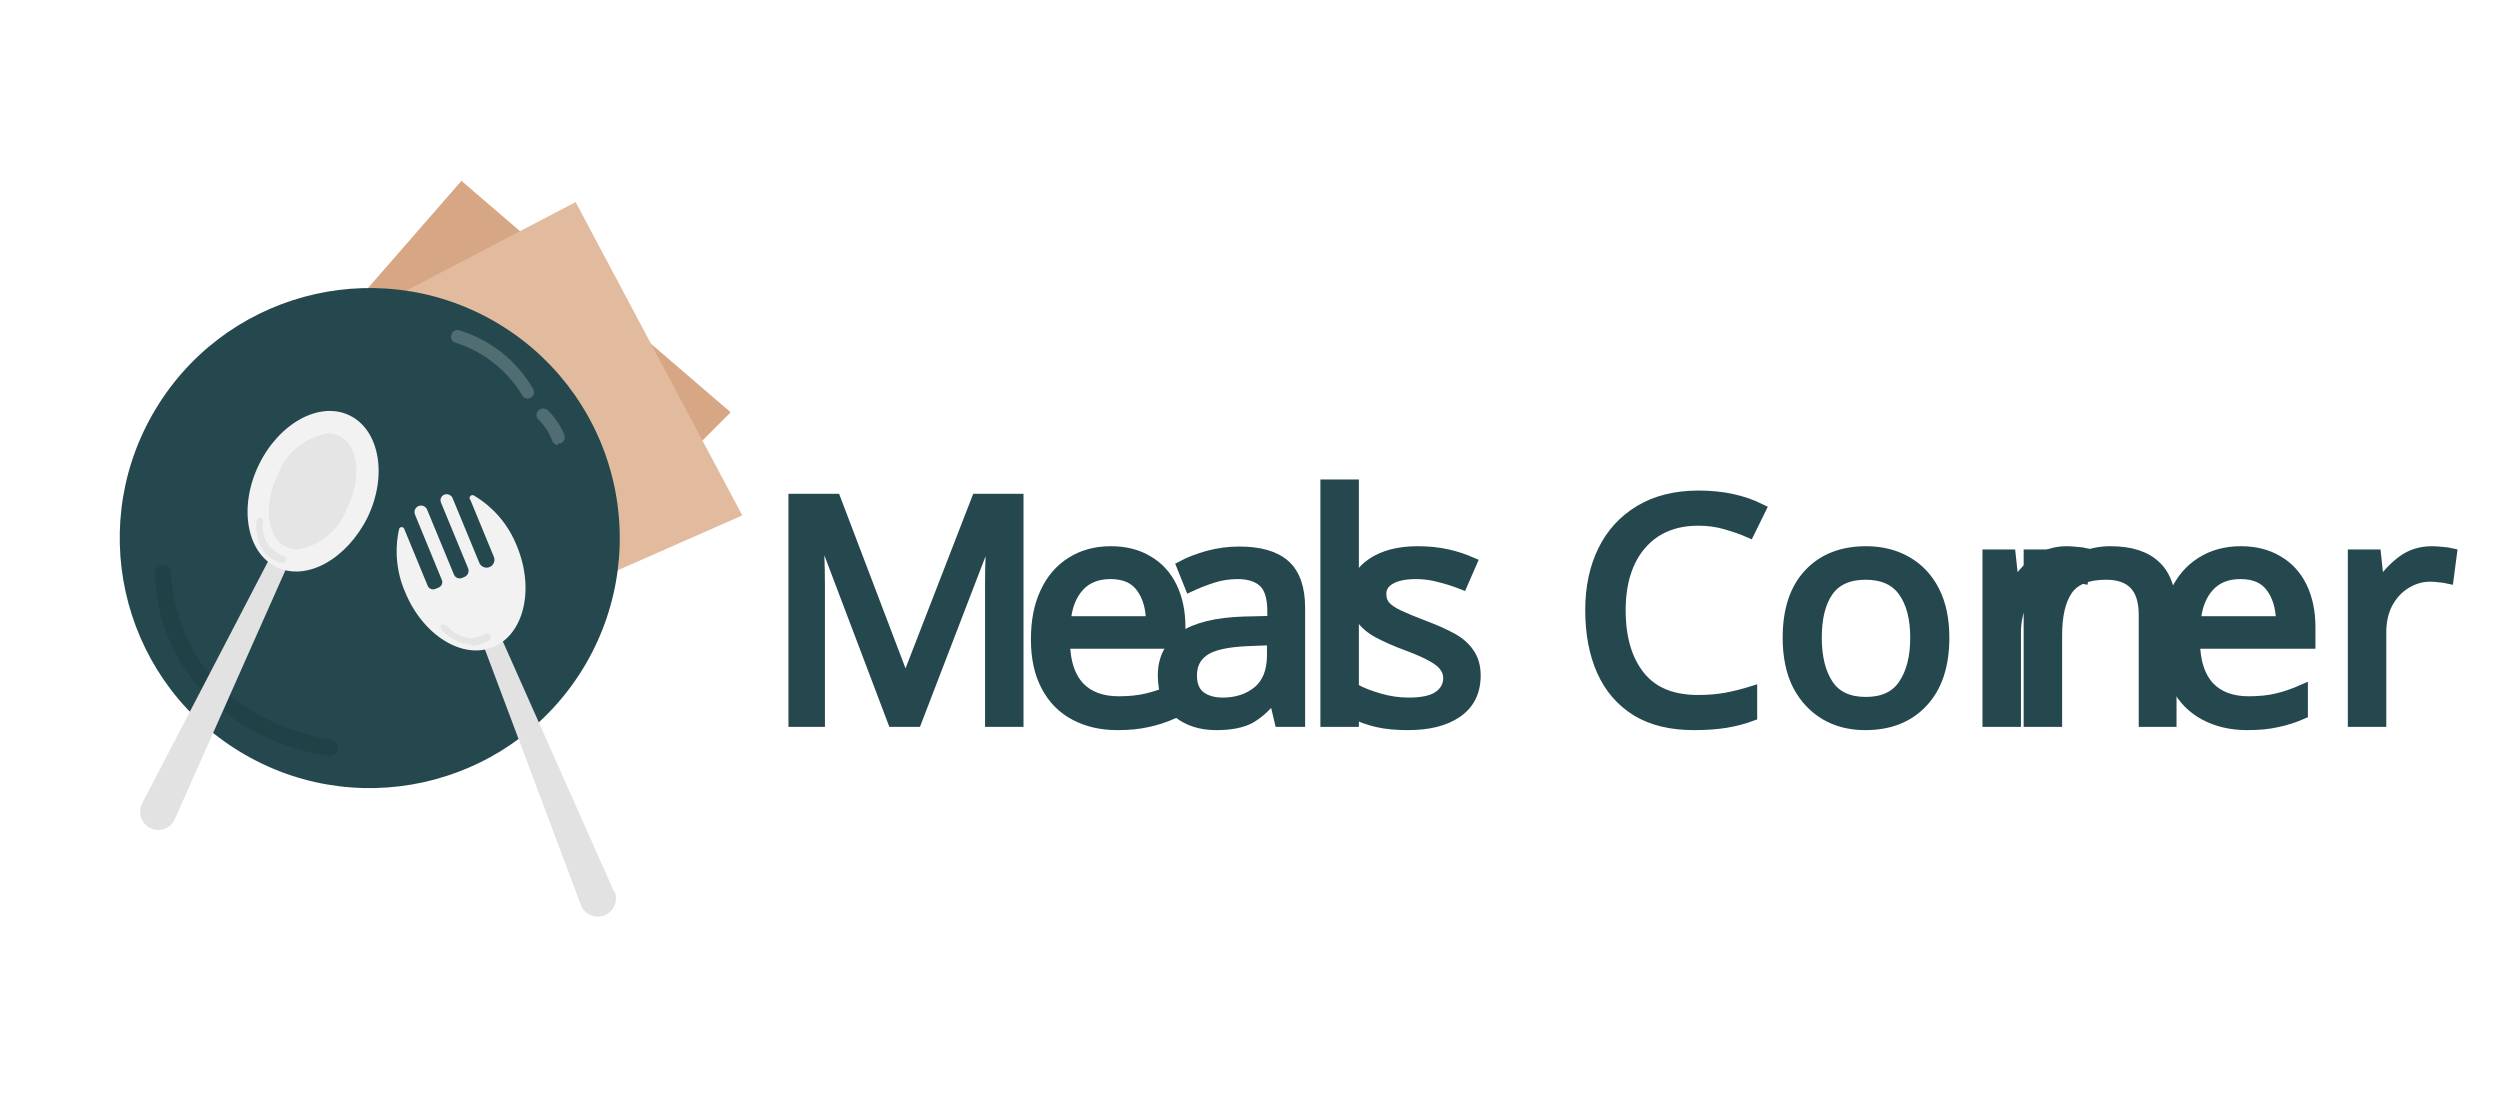
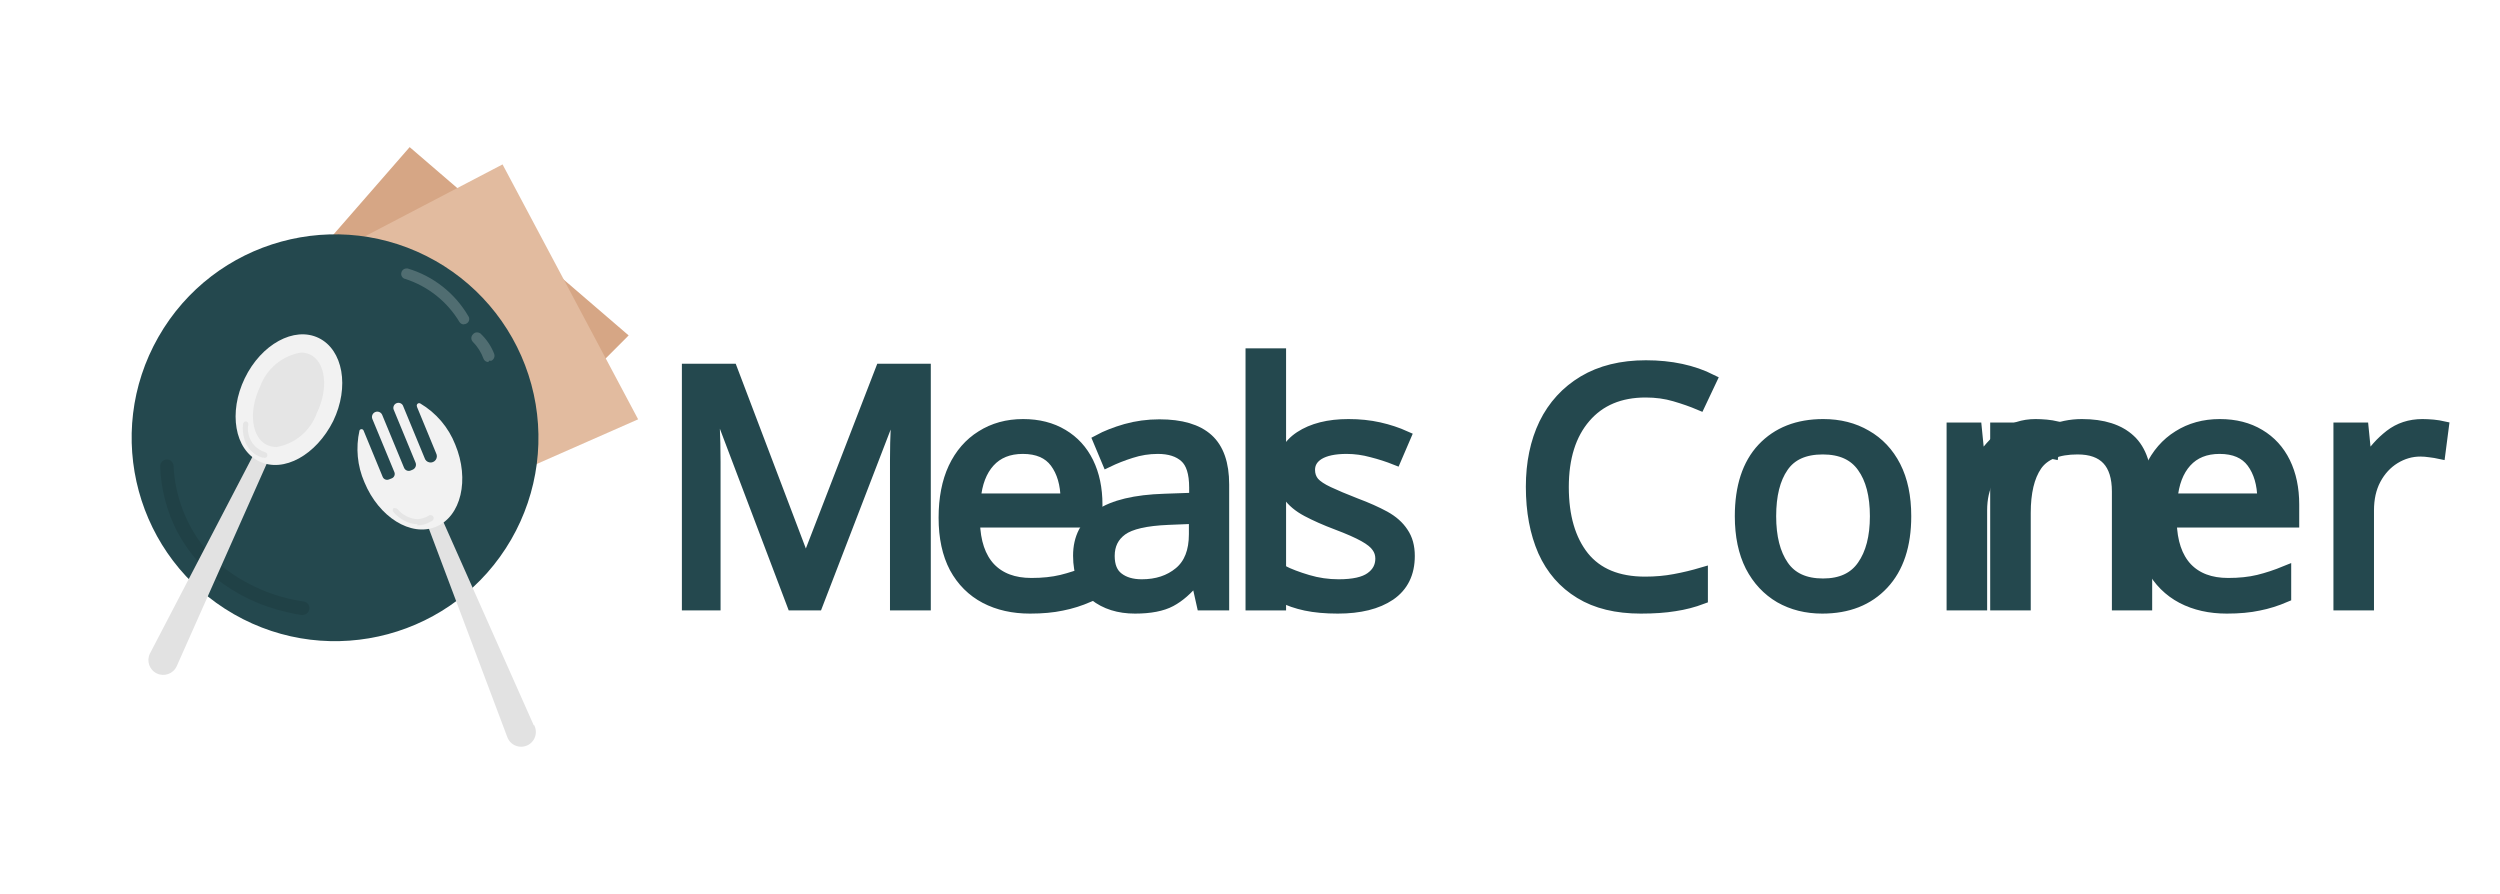
- <svg xmlns="http://www.w3.org/2000/svg" id="Layer_1" data-name="Layer 1" viewBox="0 0 120 52.7">
+ <svg xmlns="http://www.w3.org/2000/svg" id="Layer_1" data-name="Layer 1" viewBox="0 0 147.5 52.7">
  <defs>
-     <style>.cls-1{fill:#d6a685;}.cls-2{fill:#e2bb9f;}.cls-3,.cls-9{fill:#24484e;}.cls-4{fill:#204146;}.cls-5{fill:#506d71;}.cls-6{fill:#e2e2e2;}.cls-7{fill:#f2f2f2;}.cls-8{fill:#e5e5e5;}.cls-9{font-size:14.97px;stroke:#24484e;stroke-miterlimit:10;stroke-width:0.5px;font-family:Noteworthy-Light, Noteworthy;font-weight:300;}.cls-10{letter-spacing:-0.01em;}.cls-11{letter-spacing:0.03em;}.cls-12{letter-spacing:-0.03em;}.cls-13{letter-spacing:0em;}.cls-14{letter-spacing:0.01em;}</style>
+     <style>.cls-1{fill:#d6a685;}.cls-2{fill:#e2bb9f;}.cls-3,.cls-9{fill:#24484e;}.cls-4{fill:#204146;}.cls-5{fill:#506d71;}.cls-6{fill:#e2e2e2;}.cls-7{fill:#f2f2f2;}.cls-8{fill:#e5e5e5;}.cls-9{font-size:19.49px;stroke:#24484e;stroke-miterlimit:10;stroke-width:0.65px;font-family:Noteworthy-Light, Noteworthy;font-weight:300;}.cls-10{letter-spacing:-0.01em;}.cls-11{letter-spacing:0.03em;}.cls-12{letter-spacing:-0.03em;}.cls-13{letter-spacing:0.01em;}</style>
  </defs>
-   <polyline class="cls-1" points="35.07 19.79 24.98 29.91 12.62 19.61 22.15 8.68 35.07 19.79" />
-   <polyline class="cls-2" points="35.63 24.74 22.55 30.5 14.77 16.42 27.63 9.7 35.63 24.74" />
-   <path class="cls-3" d="M28.14,31.83a12,12,0,1,1-4.47-16.44,12,12,0,0,1,4.47,16.44" />
-   <path class="cls-4" d="M15.84,36.29h-.07c-.29-.05-.57-.1-.84-.17a10.43,10.43,0,0,1-4.22-2l.33-.74a10,10,0,0,0,4.87,2.11.4.4,0,0,1-.07.79M9.66,33.14a8.89,8.89,0,0,1-1.23-1.77,9,9,0,0,1-1-3.85.4.4,0,0,1,.39-.4h0a.4.4,0,0,1,.39.4,8.42,8.42,0,0,0,1.87,4.87l-.39.75" />
-   <path class="cls-5" d="M25.35,19.14a.35.35,0,0,1-.27-.14,5.77,5.77,0,0,0-3.18-2.54.3.3,0,0,1-.24-.37.31.31,0,0,1,.31-.25H22a6.18,6.18,0,0,1,3.58,2.81.3.3,0,0,1-.09.43.26.26,0,0,1-.17.05" />
-   <path class="cls-5" d="M26.79,21.36a.3.3,0,0,1-.28-.19,2.77,2.77,0,0,0-.63-1,.31.31,0,0,1,.2-.56.35.35,0,0,1,.19.06,3.4,3.4,0,0,1,.81,1.19.32.32,0,0,1-.16.42.28.28,0,0,1-.13,0" />
-   <path class="cls-6" d="M8.39,39.32l6-13.5-.75-.36L6.82,38.57a.87.87,0,0,0,.4,1.18.86.86,0,0,0,1.17-.43" />
-   <path class="cls-7" d="M17.64,24.84c-1,2-2.93,3.08-4.37,2.38s-1.82-2.89-.85-4.9,2.92-3.08,4.36-2.38,1.83,2.89.86,4.9" />
-   <path class="cls-8" d="M13.55,27h0l-.1,0a1.6,1.6,0,0,1-1.08-1.15,2.4,2.4,0,0,1-.05-.84.18.18,0,0,1,.17-.15h0a.17.17,0,0,1,.14.19,1.43,1.43,0,0,0,1,1.63.18.18,0,0,1,.12.22.17.17,0,0,1-.17.12" />
-   <path class="cls-8" d="M14.27,26.37a1.22,1.22,0,0,1-.54-.12c-.93-.44-1.1-2-.4-3.45a3.1,3.1,0,0,1,2.41-2,1.25,1.25,0,0,1,.54.12c.92.45,1.1,2,.39,3.46a3.1,3.1,0,0,1-2.4,2" />
-   <path class="cls-6" d="M29.47,42.79l-6-13.5-.78.32,5.2,13.85a.87.87,0,1,0,1.61-.67" />
-   <path class="cls-7" d="M22.58,24l1.13,2.74A.37.37,0,1,1,23,27l-1.28-3.1a.31.31,0,0,0-.29-.18.29.29,0,0,0-.26.41l1.3,3.15a.32.32,0,0,1-.17.41l-.12.05a.3.3,0,0,1-.39-.16l-1.29-3.12a.31.31,0,0,0-.58.24l1.29,3.14a.28.28,0,0,1-.15.36l-.17.07a.28.28,0,0,1-.36-.15l-1.13-2.74a.13.13,0,0,0-.24,0,4.92,4.92,0,0,0,.29,3.05c.85,2.06,2.74,3.24,4.22,2.63s2-2.78,1.14-4.85a4.9,4.9,0,0,0-2.07-2.43.14.14,0,0,0-.19.18" />
-   <path class="cls-8" d="M22.62,30.93a1.66,1.66,0,0,1-.75-.19,2.18,2.18,0,0,1-.67-.52.17.17,0,0,1,0-.24.17.17,0,0,1,.11,0,.2.2,0,0,1,.14.06,1.64,1.64,0,0,0,1.15.59,1.32,1.32,0,0,0,.71-.23.19.19,0,0,1,.1,0,.17.17,0,0,1,.14.08.18.18,0,0,1-.05.24l-.09.05a1.57,1.57,0,0,1-.81.23" />
-   <text class="cls-9" transform="translate(36.63 34.64) scale(1.01 1)">M<tspan class="cls-10" x="12.15" y="0">e</tspan>
-     <tspan class="cls-11" x="18.32" y="0">a</tspan>
-     <tspan class="cls-12" x="25.47" y="0">l</tspan>
-     <tspan class="cls-13" x="27.35" y="0">s Cor</tspan>
-     <tspan class="cls-14" x="58.89" y="0">n</tspan>
-     <tspan x="65.85" y="0">er</tspan>
+   <polyline class="cls-1" points="37.09 19.79 27 29.91 14.64 19.61 24.17 8.68 37.09 19.79" />
+   <polyline class="cls-2" points="37.65 24.74 24.57 30.5 16.79 16.42 29.65 9.7 37.65 24.74" />
+   <path class="cls-3" d="M30.16,31.83a12,12,0,1,1-4.47-16.44,12,12,0,0,1,4.47,16.44" />
+   <path class="cls-4" d="M17.86,36.29H17.8c-.3-.05-.58-.1-.85-.17a10.43,10.43,0,0,1-4.22-2l.33-.74a10.07,10.07,0,0,0,4.87,2.11.39.39,0,0,1,.32.46.4.4,0,0,1-.39.33m-6.18-3.15a9.33,9.33,0,0,1-1.23-1.77,9.16,9.16,0,0,1-1-3.85.4.4,0,0,1,.4-.4h0a.39.39,0,0,1,.39.4,8.42,8.42,0,0,0,1.87,4.87l-.39.75" />
+   <path class="cls-5" d="M27.37,19.14a.31.31,0,0,1-.26-.14,5.81,5.81,0,0,0-3.19-2.54.3.3,0,0,1-.24-.37.31.31,0,0,1,.31-.25h.06a6.18,6.18,0,0,1,3.58,2.81.3.3,0,0,1-.09.43.26.26,0,0,1-.17.05" />
+   <path class="cls-5" d="M28.81,21.36a.3.3,0,0,1-.28-.19,2.77,2.77,0,0,0-.63-1,.31.31,0,0,1,0-.44.3.3,0,0,1,.25-.12.35.35,0,0,1,.19.06,3.25,3.25,0,0,1,.81,1.19.33.33,0,0,1-.15.42.35.35,0,0,1-.14,0" />
+   <path class="cls-6" d="M10.42,39.32l6-13.5-.75-.36L8.84,38.57a.87.87,0,1,0,1.58.75" />
+   <path class="cls-7" d="M19.66,24.84c-1,2-2.92,3.08-4.37,2.38s-1.82-2.89-.85-4.9,2.92-3.08,4.36-2.38,1.83,2.89.86,4.9" />
+   <path class="cls-8" d="M15.57,27h0l-.1,0a1.58,1.58,0,0,1-1.07-1.15,2.27,2.27,0,0,1-.06-.84.18.18,0,0,1,.17-.15h0a.16.16,0,0,1,.14.19,1.43,1.43,0,0,0,1,1.63.18.18,0,0,1,.12.22.17.17,0,0,1-.17.12" />
+   <path class="cls-8" d="M16.29,26.37a1.25,1.25,0,0,1-.54-.12c-.92-.44-1.1-2-.4-3.45a3.11,3.11,0,0,1,2.41-2,1.25,1.25,0,0,1,.54.12c.92.45,1.1,2,.39,3.46a3.09,3.09,0,0,1-2.4,2" />
+   <path class="cls-6" d="M31.49,42.79l-6-13.5-.78.32,5.21,13.85a.87.87,0,1,0,1.6-.67" />
+   <path class="cls-7" d="M24.6,24l1.13,2.74a.37.37,0,1,1-.68.28l-1.28-3.1a.3.3,0,0,0-.55.23l1.3,3.15a.32.32,0,0,1-.17.41l-.12.05a.3.3,0,0,1-.39-.16l-1.29-3.12a.31.31,0,0,0-.58.24l1.3,3.14a.28.28,0,0,1-.15.36l-.18.07a.28.28,0,0,1-.36-.15l-1.13-2.74a.13.13,0,0,0-.24,0,4.92,4.92,0,0,0,.29,3.05c.85,2.06,2.74,3.24,4.22,2.63s2-2.78,1.14-4.85a4.9,4.9,0,0,0-2.07-2.43.14.14,0,0,0-.19.18" />
+   <path class="cls-8" d="M24.64,30.93a1.69,1.69,0,0,1-.75-.19,2.18,2.18,0,0,1-.67-.52.17.17,0,0,1,0-.24.14.14,0,0,1,.1,0,.2.2,0,0,1,.14.06,1.64,1.64,0,0,0,1.15.59,1.37,1.37,0,0,0,.72-.23.14.14,0,0,1,.09,0,.16.16,0,0,1,.14.08.17.17,0,0,1-.05.24l-.09.05a1.57,1.57,0,0,1-.81.23" />
+   <text class="cls-9" transform="translate(38.65 35.69) scale(1.01 1)">M<tspan class="cls-10" x="15.81" y="0">e</tspan>
+     <tspan class="cls-11" x="23.85" y="0">a</tspan>
+     <tspan class="cls-12" x="33.16" y="0">l</tspan>
+     <tspan x="35.6" y="0">s Cor</tspan>
+     <tspan class="cls-13" x="76.66" y="0">n</tspan>
+     <tspan x="85.72" y="0">er</tspan>
  </text>
</svg>
